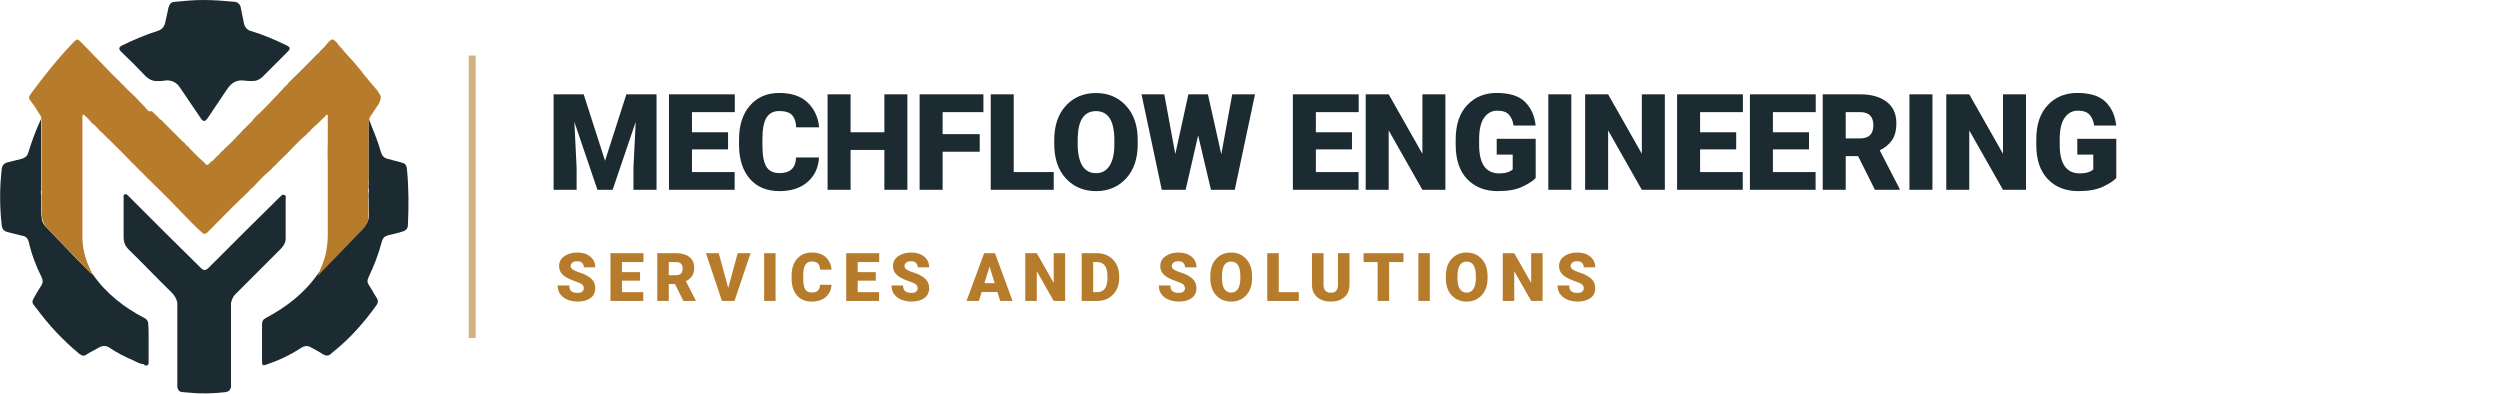
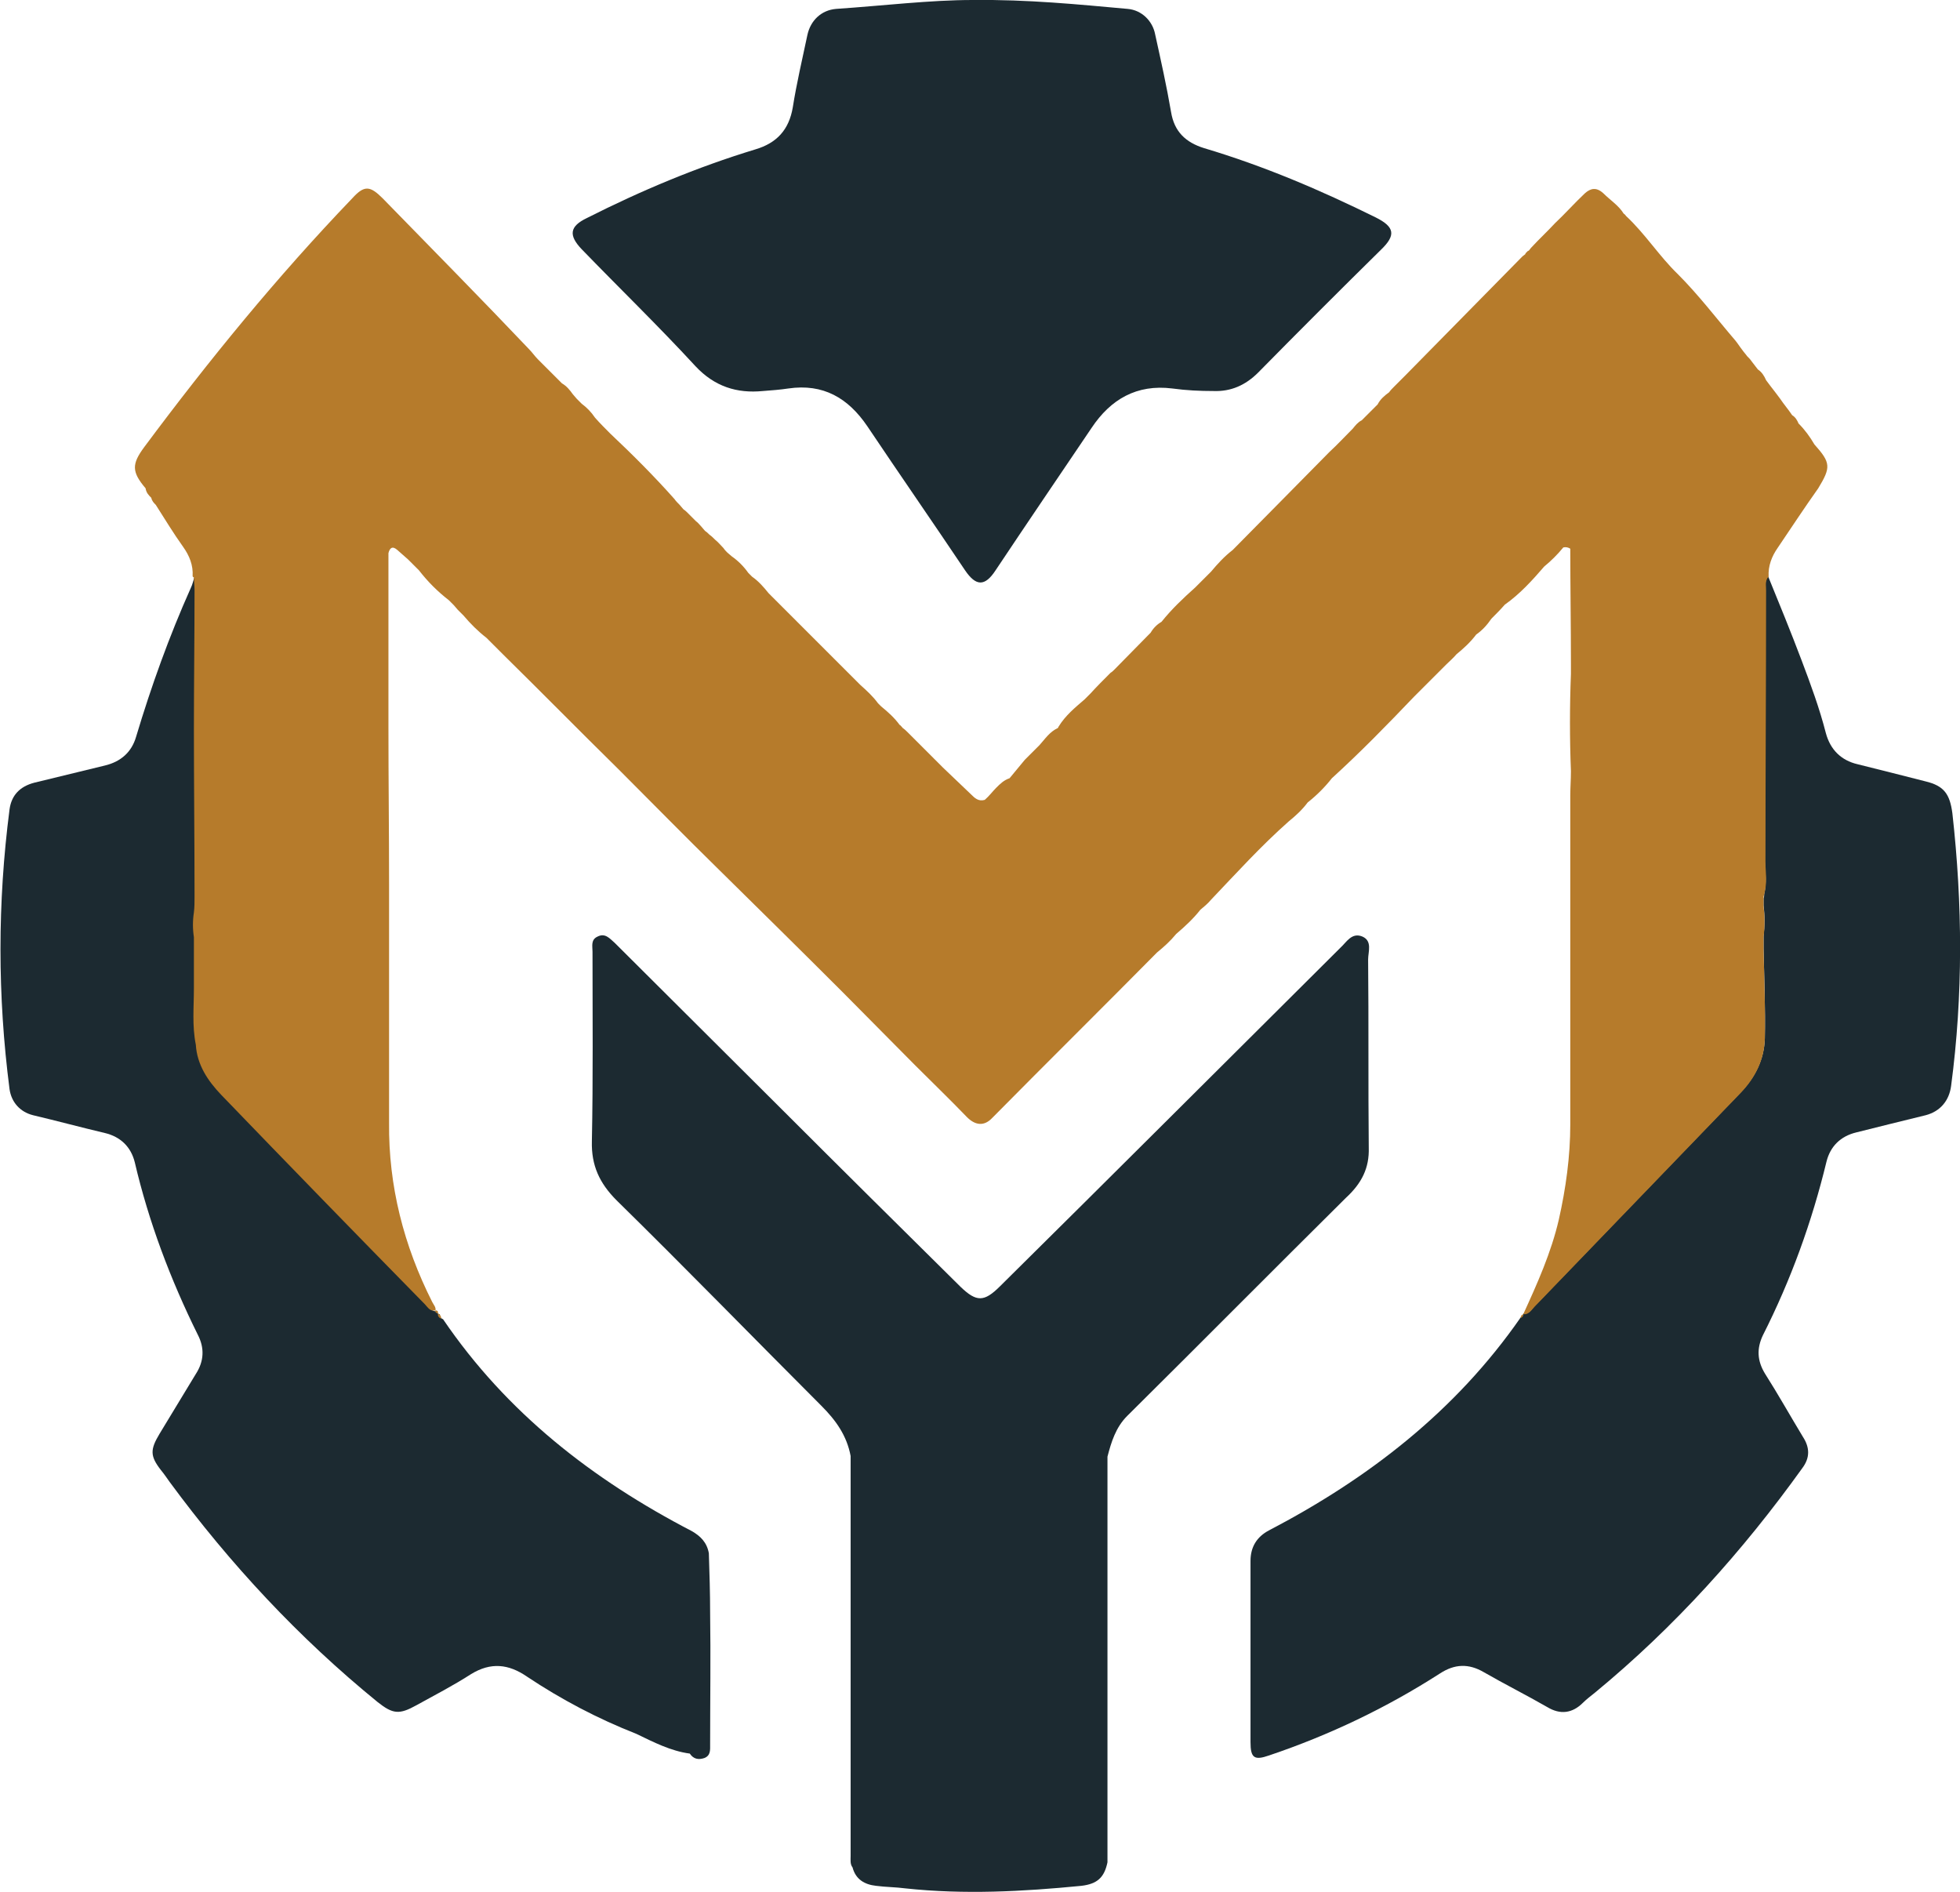
- <svg xmlns="http://www.w3.org/2000/svg" version="1.1" id="Layer_1" x="0px" y="0px" viewBox="0 0 540 85" style="enable-background:new 0 0 540 85;" xml:space="preserve">
+ <svg xmlns="http://www.w3.org/2000/svg" version="1.1" id="Layer_1" x="0px" y="0px" viewBox="0 0 308.3 297.5" style="enable-background:new 0 0 308.3 297.5;" xml:space="preserve">
  <style type="text/css">
- 	.st-dark{fill:#1C2A31;}
- 	.st-gold{fill:#B67B2B;}
- 	.st-line{fill:none;stroke:#B67B2B;stroke-width:1.5;stroke-miterlimit:10;opacity:0.6;}
+ 	.st0{fill:#1C2A31;}
+ 	.st1{fill:#B67B2B;}
</style>
-   <g transform="translate(0, 0)">
+   <g>
    <g>
-       <path class="st-dark" d="M61.7,51.5c0-2.8,0-5.6,0-8.4c0-0.4,0.2-0.8-0.3-1s-0.7,0.3-1,0.5c-5.1,5-10.2,10.1-15.3,15.2    c-0.7,0.7-1.1,0.7-1.8,0c-2.7-2.7-5.4-5.3-8.1-8c-2.5-2.5-5-5-7.5-7.5c-0.2-0.2-0.4-0.5-0.8-0.3c-0.3,0.1-0.2,0.4-0.2,0.7    c0,2.8,0,5.7,0,8.5c0,1.1,0.3,1.9,1.1,2.7c3.1,3,6.1,6.2,9.2,9.2c0.6,0.6,1.1,1.3,1.3,2.3c0,6,0,12,0,18c0,0.2,0,0.4,0.1,0.5    c0.1,0.5,0.5,0.8,1.1,0.8c0.4,0,0.9,0.1,1.3,0.1c2.6,0.3,5.3,0.2,7.9-0.1c0.7-0.1,1-0.4,1.2-1.1c0-6.1,0-12.1,0-18.2    c0.2-0.7,0.4-1.3,0.9-1.8c3.3-3.3,6.5-6.5,9.8-9.8C61.3,53.1,61.7,52.4,61.7,51.5z" />
-       <path class="st-dark" d="M87.9,36.5c-0.1-0.9-0.4-1.2-1.2-1.4c-1-0.3-2-0.5-3-0.8c-0.8-0.2-1.2-0.7-1.4-1.4c-0.3-1.1-0.7-2.2-1.1-3.3    c-0.5-1.3-1-2.5-1.5-3.8c-0.2,0.2-0.1,0.4-0.1,0.6c0,4.1,0,8.1,0,12.2c0,0.5,0.1,1,0,1.5c0,0.1,0,0.1,0,0.2c0,0.1,0,0.2,0,0.3    c0.1,0.5,0.1,0.9,0,1.4c0,0.2,0,0.4,0,0.5c0,1.3,0.1,2.7,0.1,4c0,0.9-0.4,1.8-1.1,2.4c-3.1,3.2-6.2,6.4-9.3,9.6    c-0.1,0.1-0.3,0.4-0.5,0.4c0,0.1,0,0.1-0.1,0.2c-2.9,4.2-6.8,7.2-11.3,9.6c-0.6,0.3-0.8,0.7-0.8,1.4c0,2.7,0,5.4,0,8.1    c0,0.7,0.2,0.8,0.8,0.6c2.7-0.9,5.3-2.1,7.7-3.7c0.7-0.4,1.3-0.5,2-0.1c0.9,0.5,1.9,1,2.8,1.6c0.6,0.3,1.1,0.3,1.6-0.2    c0.2-0.2,0.4-0.3,0.6-0.5c3.6-2.9,6.6-6.3,9.3-10.1c0.3-0.5,0.3-0.9,0-1.4c-0.6-0.9-1.1-1.9-1.7-2.8c-0.4-0.6-0.4-1.1-0.1-1.7    c1.2-2.5,2.2-5.1,2.9-7.8c0.2-0.7,0.6-1.1,1.4-1.3c1-0.2,2.1-0.5,3.1-0.8c0.7-0.2,1.1-0.7,1.1-1.3C88.3,44.7,88.3,40.6,87.9,36.5z" />
-       <path class="st-dark" d="M31.4,16.4c0.9,0.9,1.8,1.2,3,1.1c0.4,0,0.8,0,1.1-0.1c1.6-0.2,2.7,0.4,3.5,1.7c1.5,2.2,2.9,4.3,4.4,6.5    c0.5,0.7,0.9,0.7,1.4,0c1.4-2.1,2.9-4.3,4.3-6.4c0.9-1.3,2-2,3.6-1.8c0.6,0.1,1.2,0.1,1.9,0.1c0.8,0,1.4-0.3,2-0.8    c1.8-1.8,3.7-3.7,5.5-5.5c0.7-0.7,0.6-1-0.2-1.4c-2.5-1.2-5-2.3-7.7-3.1c-0.8-0.2-1.3-0.8-1.5-1.6c-0.2-1.2-0.5-2.3-0.7-3.5    c-0.1-0.6-0.6-1.1-1.2-1.2c-2.2-0.2-4.5-0.4-7-0.4c-1.9,0-4,0.2-6.1,0.4c-0.7,0-1.1,0.5-1.3,1.2c-0.2,1.1-0.5,2.2-0.7,3.2    S35,6.4,34,6.7c-2.6,0.8-5.1,1.9-7.6,3.1c-0.8,0.4-0.8,0.8-0.2,1.4C28,12.9,29.8,14.7,31.4,16.4z" />
-       <path class="st-dark" d="M32.1,72.4c0-0.9,0-1.8-0.1-2.7c-0.1-0.5-0.4-0.8-0.8-1c-4.4-2.3-8.3-5.3-11.2-9.5c-0.1,0-0.2-0.1-0.2-0.2    c-0.1,0-0.1,0-0.1-0.1c-0.3,0.1-0.3-0.2-0.5-0.3c-3.1-3.1-6.1-6.3-9.1-9.4C9.5,48.6,9,47.9,9,46.9c-0.2-0.8-0.1-1.7-0.1-2.5    c0-0.1,0-0.2,0-0.3c0-0.7,0-1.4,0-2c-0.1-0.4-0.1-0.7,0-1.1c0-0.2,0-0.5,0-0.7c0-2.5,0-5,0-7.5c0-2.1,0-4.2,0-6.3    c0-0.2,0-0.4,0-0.6c0,0-0.1,0-0.1-0.1c-0.1,0.2-0.1,0.4-0.2,0.5c-1,2.2-1.8,4.4-2.5,6.7c-0.2,0.7-0.7,1.1-1.4,1.3    c-1.1,0.3-2.1,0.5-3.2,0.8c-0.6,0.2-1,0.6-1.1,1.2c-0.5,4.2-0.5,8.4,0,12.6c0.1,0.6,0.5,1,1.1,1.2c1.1,0.3,2.1,0.5,3.2,0.8    C5.6,51,6,51.5,6.2,52.2c0.6,2.7,1.6,5.3,2.8,7.7c0.3,0.6,0.3,1.2-0.1,1.8c-0.6,0.9-1.1,1.8-1.6,2.7c-0.4,0.7-0.4,1,0.1,1.6    c0.1,0.2,0.3,0.4,0.4,0.5c2.7,3.7,5.8,7,9.3,9.9c0.7,0.5,1,0.6,1.7,0.1c0.8-0.5,1.7-0.9,2.5-1.4c0.9-0.5,1.7-0.5,2.5,0.1    c1.5,1,3.2,1.9,4.9,2.6c0.8,0.4,1.5,0.8,2.4,0.9l0,0c0.2,0.3,0.4,0.3,0.7,0.2c0.3-0.1,0.3-0.4,0.3-0.6    C32.1,76.3,32.1,74.4,32.1,72.4z" />
+       <path class="st0" d="M215.3,180.5c-0.1-9.9,0-19.7-0.1-29.6c0-1.2,0.7-2.9-0.9-3.6c-1.7-0.7-2.5,0.9-3.5,1.8    c-17.8,17.7-35.6,35.5-53.5,53.2c-2.5,2.5-3.7,2.5-6.2,0.1c-9.4-9.3-18.8-18.6-28.2-28c-8.7-8.7-17.5-17.4-26.2-26.1    c-0.8-0.7-1.5-1.6-2.7-1c-1.1,0.5-0.8,1.5-0.8,2.4c0,9.9,0.1,19.9-0.1,29.8c-0.1,3.8,1.2,6.6,3.9,9.3    c10.9,10.7,21.5,21.6,32.2,32.3c2.3,2.3,4,4.7,4.6,7.9c0,21,0,41.9,0,62.9c0,0.6-0.1,1.3,0.3,1.8c0.5,1.9,1.9,2.7,3.7,2.9    c1.5,0.2,3.1,0.2,4.6,0.4c9.3,1,18.5,0.5,27.7-0.4c2.5-0.3,3.6-1.3,4.1-3.7c0-21.3,0-42.6,0-63.8c0.6-2.3,1.3-4.6,3.1-6.4    c11.5-11.4,22.9-22.9,34.4-34.3C214.2,186.1,215.4,183.7,215.3,180.5z" />
+       <path class="st0" d="M307.1,127.9c-0.4-3-1.3-4.3-4.2-5c-3.5-0.9-7.1-1.8-10.7-2.7c-2.6-0.6-4.3-2.3-5-4.9    c-1-3.9-2.4-7.7-3.8-11.4c-1.7-4.5-3.5-8.9-5.3-13.3c-0.6,0.7-0.3,1.5-0.4,2.2c0,14.2-0.1,28.5-0.1,42.7c0.1,1.7,0.3,3.4-0.1,5.1    c0,0.2,0,0.5-0.1,0.7c0,0.4,0,0.7,0,1.1c0.2,1.6,0.2,3.2,0,4.9c0,0.6,0,1.3,0,1.9c0.1,4.7,0.3,9.4,0.2,14.1    c-0.1,3.3-1.5,6.1-3.8,8.5c-10.8,11.2-21.6,22.4-32.4,33.6c-0.5,0.5-0.9,1.3-1.8,1.2c0,0.3-0.1,0.4-0.4,0.6    c-10.2,14.7-23.9,25.3-39.6,33.5c-1.9,1-2.9,2.6-2.9,4.8c0,9.5,0,19,0,28.5c0,2.5,0.6,2.9,2.9,2.1c9.5-3.2,18.5-7.5,26.9-12.9    c2.3-1.5,4.5-1.6,6.9-0.2c3.3,1.9,6.7,3.6,10,5.5c2,1.2,3.9,1,5.6-0.7c0.6-0.6,1.3-1.1,1.9-1.6c12.5-10.3,23.2-22.2,32.6-35.3    c1.2-1.6,1.2-3.2,0.1-4.9c-2-3.3-3.9-6.7-6-10c-1.2-2-1.3-3.9-0.3-6c4.4-8.7,7.7-17.8,10-27.3c0.6-2.4,2.2-4,4.7-4.6    c3.6-0.9,7.2-1.8,10.9-2.7c2.3-0.6,3.7-2.3,4-4.6C308.8,156.5,308.7,142.2,307.1,127.9z" />
+       <path class="st0" d="M239.6,206.6C239.6,206.6,239.6,206.6,239.6,206.6C239.6,206.6,239.6,206.6,239.6,206.6L239.6,206.6z" />
+       <polygon class="st0" points="68.8,206.2 68.8,206.2 68.8,206.2   " />
+       <path class="st0" d="M69.1,206.6C69.1,206.6,69.1,206.6,69.1,206.6C69.1,206.6,69.1,206.6,69.1,206.6    C69.1,206.6,69.1,206.6,69.1,206.6z" />
+       <path class="st0" d="M109.4,57.6c3,3.2,6.5,4.3,10.6,3.9c1.3-0.1,2.7-0.2,4-0.4c5.5-0.8,9.4,1.5,12.4,5.9    c5.1,7.6,10.3,15.1,15.4,22.7c1.7,2.5,3.1,2.6,4.8,0c5-7.5,10.1-15,15.1-22.4c3-4.5,7.1-6.9,12.7-6.2c2.2,0.3,4.3,0.4,6.5,0.4    c2.7,0.1,5-0.9,7-2.9c6.4-6.5,12.8-12.9,19.3-19.3c2.4-2.3,2.2-3.6-0.8-5.1c-8.7-4.3-17.6-8.1-27-10.9c-2.9-0.9-4.7-2.6-5.2-5.7    c-0.7-4.1-1.6-8.1-2.5-12.2c-0.4-2.1-2.1-3.8-4.3-4C169.6,0.7,161.7-0.1,153,0c-6.7,0-14.1,0.9-21.5,1.4c-2.3,0.2-4,1.8-4.5,4.1    c-0.8,3.8-1.7,7.6-2.3,11.4c-0.6,3.5-2.5,5.6-5.9,6.6c-9.2,2.8-18,6.5-26.5,10.8c-2.7,1.3-2.9,2.7-0.8,4.9    C97.4,45.3,103.6,51.3,109.4,57.6z" />
+       <path class="st0" d="M111.7,253.7c0-3.1-0.1-6.3-0.2-9.4c-0.3-1.7-1.3-2.7-2.7-3.5c-15.6-8.1-29.1-18.6-39.1-33.3    c-0.4-0.2-0.6-0.4-0.5-0.8c-0.3,0-0.5-0.2-0.4-0.5c-0.9,0.2-1.2-0.6-1.7-1c-10.7-11-21.4-21.9-32-32.9c-2.1-2.2-3.7-4.7-4-7.9    c-0.6-2.9-0.3-5.9-0.3-8.9c0-0.3,0-0.6,0-0.9c0-2.4,0-4.8,0-7.1c-0.2-1.3-0.2-2.6,0-3.9c0-0.8,0-1.7,0.1-2.5    c0-8.8-0.1-17.5-0.1-26.3c0-7.3,0-14.6,0.1-21.9c0-0.7-0.1-1.3-0.1-2c-0.1,0-0.2-0.1-0.2-0.2c-0.2,0.6-0.3,1.2-0.6,1.8    c-3.4,7.6-6.2,15.4-8.6,23.4c-0.7,2.4-2.4,3.9-4.9,4.5c-3.7,0.9-7.4,1.8-11.1,2.7c-2.3,0.6-3.6,2-3.9,4.2c-1.9,14.7-1.9,29.3,0,44    c0.3,2.1,1.7,3.6,3.7,4.1c3.8,0.9,7.5,1.9,11.3,2.8c2.5,0.6,4.1,2.2,4.7,4.6c2.2,9.4,5.6,18.4,9.9,27.1c1.1,2.1,1,4.2-0.3,6.2    c-1.9,3.1-3.8,6.3-5.7,9.4c-1.5,2.5-1.5,3.5,0.2,5.7c0.5,0.6,0.9,1.2,1.4,1.9c9.5,12.9,20.3,24.5,32.7,34.6c2.4,1.9,3.4,2,6.1,0.5    c2.9-1.6,5.8-3.1,8.6-4.9c3.1-1.9,5.9-1.6,8.8,0.4c5.4,3.6,11.1,6.6,17.2,9c2.7,1.3,5.4,2.7,8.4,3.1c0,0,0,0,0,0    c0.6,0.9,1.4,1,2.3,0.7c1-0.4,0.9-1.3,0.9-2.1C111.7,267.4,111.8,260.5,111.7,253.7z" />
    </g>
-     <path class="st-gold" d="M81.7,19.9c-0.2-0.4-0.4-0.7-0.7-0.9c-0.1-0.1-0.1-0.3-0.3-0.4c-0.2-0.2-0.4-0.5-0.6-0.7   c-0.1-0.1-0.1-0.1-0.2-0.2s-0.2-0.3-0.3-0.4c-0.1-0.1-0.1-0.2-0.2-0.2c-0.1-0.2-0.2-0.4-0.4-0.5c-0.1-0.1-0.2-0.2-0.3-0.4   c-0.1-0.1-0.1-0.2-0.2-0.2c-0.1-0.1-0.1-0.2-0.2-0.3s-0.2-0.3-0.3-0.4c-0.9-1-1.7-2.1-2.6-3c-0.8-0.8-1.5-1.8-2.3-2.6L73,9.6   c-0.1-0.4-0.5-0.6-0.8-0.9s-0.6-0.2-0.8,0c-0.5,0.4-0.9,0.9-1.3,1.4l0,0l0,0c-0.4,0.4-0.7,0.7-1.1,1.1c0,0.1-0.1,0.1-0.1,0.2l0,0   l-0.1,0.1l0,0c-0.1,0-0.1,0.1-0.2,0.1c-1.8,1.8-3.5,3.6-5.3,5.3c-0.1,0.1-0.2,0.2-0.2,0.2c-0.1,0.1-0.2,0.2-0.2,0.2   c-0.1,0.1-0.2,0.2-0.2,0.2c-0.2,0.2-0.4,0.3-0.5,0.6l0,0l-0.1,0.1L62,18.3l-0.1,0.1l-0.1,0.1l-0.1,0.1l-0.1,0.1l0,0   c-0.2,0.1-0.3,0.2-0.4,0.4c-0.3,0.4-0.7,0.7-1,1.1c-0.7,0.7-1.4,1.4-2,2.1c-0.8,0.8-1.5,1.5-2.3,2.3c-0.4,0.3-0.7,0.6-1,1   c-0.1,0.1-0.2,0.2-0.2,0.2c-0.1,0.1-0.2,0.2-0.2,0.3c-0.1,0.1-0.2,0.2-0.2,0.2l0,0c-0.5,0.5-1,1-1.5,1.5c-0.2,0.1-0.4,0.3-0.5,0.5   c-0.5,0.6-1.1,1.1-1.6,1.7c-0.1,0.1-0.1,0.1-0.2,0.2c-0.3,0.3-0.6,0.6-0.9,0.9c-0.1,0.1-0.2,0.2-0.2,0.2c-0.4,0.4-0.9,0.7-1.2,1.2   l0,0c-0.4,0.2-0.6,0.5-0.8,0.8c-0.2,0.2-0.4,0.4-0.7,0.6c-0.2,0.3-0.5,0.5-0.7,0.8c-0.3,0.1-0.4,0.2-0.6,0.4   c-0.2,0.2-0.3,0.4-0.5,0.5c-0.3,0.1-0.5-0.1-0.6-0.3c-0.4-0.4-0.8-0.8-1.3-1.2c-0.5-0.5-1-1-1.6-1.6c-0.1-0.1-0.1-0.1-0.2-0.2   l-0.1-0.1c-0.2-0.3-0.5-0.6-0.8-0.8l-0.1-0.1c-0.2-0.3-0.5-0.6-0.8-0.8c-0.1-0.1-0.1-0.1-0.2-0.2l-0.8-0.8   c-0.1-0.1-0.1-0.1-0.2-0.2c-0.8-0.8-1.7-1.7-2.5-2.5c-0.1-0.1-0.3-0.3-0.4-0.4c-0.2-0.3-0.5-0.5-0.8-0.7c-0.1-0.1-0.1-0.1-0.2-0.2   c-0.2-0.3-0.5-0.5-0.7-0.7c-0.1-0.1-0.1-0.1-0.2-0.2l0,0c-0.1-0.1-0.1-0.1-0.2-0.2c-0.1-0.1-0.2-0.2-0.4-0.4c-0.5,0.1-0.6,0-0.7,0   c-0.1-0.1-0.1-0.1-0.2-0.2s-0.1-0.1-0.2-0.2s-0.2-0.2-0.2-0.2L31.2,23c-0.1-0.1-0.1-0.1-0.2-0.2s-0.1-0.1-0.2-0.2s-0.2-0.2-0.2-0.2   c-0.9-1-1.9-2-2.9-2.9c-0.2-0.2-0.5-0.5-0.7-0.7s-0.4-0.5-0.6-0.6l0,0l-0.1-0.1l0,0L26.2,18l0,0c-0.1-0.1-0.1-0.1-0.2-0.2   c-0.1-0.2-0.3-0.4-0.5-0.5c-0.4-0.4-0.7-0.7-1.1-1.1c-0.1-0.1-0.3-0.3-0.4-0.4c-2.2-2.3-4.4-4.5-6.6-6.8c-0.6-0.6-0.8-0.6-1.4,0   c-3.4,3.5-6.4,7.3-9.3,11.2C6.1,21,6.1,21.3,6.8,22c0,0.2,0.1,0.3,0.3,0.4c0,0.1,0.1,0.2,0.2,0.3c0.4,0.6,0.8,1.3,1.2,1.9   C8.8,25,9,25.4,8.9,25.9c0,0,0,0.1,0.1,0.1c0,0.2,0,0.4,0,0.6c0,2.1,0,4.2,0,6.3c0,2.5,0,5,0,7.5c0,0.2,0,0.5,0,0.7   c0,0.4,0,0.7,0,1.1c0,0.7,0,1.4,0,2c0,0.1,0,0.2,0,0.3c0,0.8-0.1,1.7,0.1,2.5c0.1,0.9,0.5,1.6,1.1,2.3c3,3.1,6.1,6.3,9.1,9.4   c0.1,0.1,0.2,0.4,0.5,0.3c0,0.1,0,0.1,0.1,0.1c0,0.1,0,0.2,0.2,0.2c0-0.1-0.1-0.2-0.2-0.2c0-0.1,0-0.1-0.1-0.1   c0-0.2-0.1-0.3-0.1-0.4c-1.3-2.5-2-5.2-1.9-8.1c0-3.6,0-7.2,0-10.7c0-2.3,0-4.7,0-7c0-2.6,0-5.2,0-7.8c0.1-0.2,0.2-0.4,0.4-0.1   c0.2,0.1,0.3,0.3,0.5,0.4l0,0l0.1,0.1l0.1,0.1l0,0l0.1,0.1l0.1,0.1l0,0c0.4,0.5,0.8,1,1.3,1.3l0,0l0.1,0.1l0.1,0.1l0,0   c0.1,0.1,0.1,0.1,0.2,0.2l0.3,0.3c0.3,0.4,0.6,0.7,1,1c0.2,0.2,0.5,0.5,0.7,0.7c1.7,1.7,3.5,3.4,5.2,5.2l0.1,0.1   c1.4,1.4,2.9,2.9,4.3,4.3c1.9,1.9,3.8,3.7,5.6,5.6c1.1,1.1,2.1,2.2,3.2,3.3c0.8,0.8,1.6,1.6,2.4,2.3c0.4,0.4,0.8,0.4,1.2,0   c2.5-2.5,4.9-5,7.4-7.4c0.3-0.2,0.6-0.5,0.8-0.8c0.4-0.3,0.8-0.7,1.1-1.1c0.2-0.1,0.3-0.3,0.5-0.4c1.1-1.2,2.2-2.4,3.5-3.5   c0.3-0.2,0.6-0.5,0.8-0.8c0.4-0.3,0.8-0.7,1.1-1.1c1.3-1.2,2.5-2.4,3.7-3.7c0.1-0.1,0.2-0.2,0.3-0.3c0.4-0.4,0.7-0.7,1.1-1.1   c0.2-0.1,0.3-0.3,0.5-0.4c0.3-0.3,0.6-0.5,0.9-0.9c0.3-0.2,0.5-0.4,0.7-0.7c0.2-0.2,0.4-0.4,0.6-0.6c0.7-0.5,1.2-1.1,1.8-1.7   c0.3-0.2,0.6-0.5,0.9-0.9c0.1,0,0.2,0,0.3,0c0,1.7,0,3.4,0,5.2c0,0.2,0,0.3,0,0.5c0,1.5-0.1,2.9,0,4.4c0,0.4,0,0.7,0,1.1   c0,4.9,0,9.8,0,14.8c0,1.5-0.2,2.9-0.5,4.3c-0.4,1.5-1,2.9-1.6,4.3c-0.1,0-0.1,0.1-0.1,0.2c0.1,0,0.1-0.1,0.1-0.2   c0.3,0,0.4-0.2,0.5-0.4c3.1-3.2,6.2-6.4,9.3-9.6c0.6-0.7,1.1-1.5,1.1-2.4c0-1.3,0-2.7-0.1-4c0-0.2,0-0.4,0-0.5   c0.1-0.5,0.1-0.9,0-1.4c0-0.1,0-0.2,0-0.3s0-0.1,0-0.2c0.1-0.2,0.1-0.5,0.1-0.7c0-0.3,0-0.5,0-0.8c0-4.1,0-8.1,0-12.2   c0-0.2-0.1-0.4,0.1-0.6c0-0.5,0.1-0.9,0.4-1.3c0.6-0.9,1.2-1.8,1.8-2.7C82.4,21,82.4,20.8,81.7,19.9z M20.9,16.2   C21,16.1,21,16.1,20.9,16.2C21,16.1,21,16.1,20.9,16.2C21,16.1,21,16.1,20.9,16.2z M65.6,19.6L65.6,19.6L65.6,19.6L65.6,19.6z" />
+     <path class="st1" d="M285.4,69.9c-0.7-1.2-1.5-2.3-2.5-3.3c-0.2-0.5-0.5-1-1-1.3c-0.6-0.9-1.3-1.7-1.9-2.6   c-0.2-0.3-0.4-0.5-0.6-0.8c-0.3-0.4-0.7-0.9-1-1.3c-0.2-0.3-0.4-0.5-0.6-0.8c-0.3-0.7-0.7-1.3-1.3-1.7c-0.3-0.4-0.7-0.9-1-1.3   c-0.2-0.3-0.4-0.5-0.7-0.8c-0.2-0.3-0.5-0.6-0.7-0.9c-0.4-0.5-0.7-1-1.1-1.5c-3-3.5-5.8-7.2-9.1-10.5c-2.9-2.8-5.1-6.3-8.1-9.1   c-0.1-0.1-0.2-0.3-0.4-0.4c-0.8-1.3-2.1-2.1-3.2-3.2c-1.1-1-2-0.8-2.9,0c-1.6,1.5-3.1,3.2-4.7,4.7l0.1,0.1l-0.1-0.1   c-1.2,1.3-2.5,2.5-3.7,3.8c-0.2,0.2-0.3,0.4-0.5,0.6l0-0.1l-0.5,0.5l0.1,0c-0.2,0.2-0.4,0.3-0.6,0.5c-6.1,6.2-12.3,12.5-18.4,18.7   c-0.3,0.3-0.5,0.5-0.8,0.8c-0.3,0.3-0.6,0.6-0.9,0.9c-0.3,0.3-0.6,0.6-0.8,0.9c-0.7,0.5-1.4,1.1-1.8,1.9c0,0,0,0,0,0   c-0.1,0.1-0.3,0.3-0.4,0.4c-0.1,0.1-0.3,0.3-0.4,0.4c-0.1,0.1-0.3,0.3-0.4,0.4c-0.1,0.1-0.3,0.3-0.4,0.4c-0.1,0.1-0.3,0.3-0.4,0.4   c-0.2,0.2-0.3,0.3-0.5,0.5v0c-0.6,0.3-1,0.8-1.4,1.3c-1.2,1.2-2.4,2.5-3.7,3.7c-2.4,2.4-4.8,4.9-7.2,7.3c-2.7,2.7-5.3,5.4-8,8.1   c-1.3,1-2.4,2.2-3.4,3.4c-0.3,0.3-0.5,0.5-0.8,0.8c-0.3,0.3-0.6,0.6-0.9,0.9c-0.3,0.3-0.5,0.5-0.8,0.8l0,0   c-1.9,1.7-3.7,3.4-5.3,5.4c-0.7,0.4-1.3,1-1.7,1.7c-1.9,1.9-3.8,3.9-5.7,5.8c-0.2,0.2-0.4,0.4-0.6,0.5c-1.1,1.1-2.2,2.2-3.2,3.3   c-0.3,0.3-0.6,0.6-0.9,0.9c-1.5,1.3-3,2.5-4.1,4.3c0,0-0.1,0.2-0.1,0.2c-1.3,0.6-2,1.7-2.9,2.7c-0.8,0.8-1.5,1.5-2.3,2.3   c-0.8,1-1.6,1.9-2.4,2.9c-0.9,0.3-1.5,0.9-2.1,1.5c-0.6,0.6-1.1,1.3-1.8,1.9c-1,0.3-1.6-0.3-2.2-0.9c-1.5-1.4-2.9-2.8-4.4-4.2   c-1.8-1.8-3.7-3.7-5.5-5.5c-0.2-0.2-0.5-0.5-0.8-0.7c-0.2-0.2-0.3-0.4-0.5-0.5c-0.8-1.1-1.8-2-2.9-2.9c-0.2-0.2-0.3-0.3-0.5-0.5   c-0.8-1.1-1.8-2-2.8-2.9c-0.2-0.2-0.4-0.4-0.6-0.6l-2.8-2.8c-0.2-0.2-0.4-0.4-0.6-0.6c-3-3-5.9-5.9-8.9-8.9c-0.5-0.5-1-1-1.5-1.5   c-0.8-1-1.6-1.9-2.6-2.6c-0.2-0.2-0.4-0.4-0.6-0.6c-0.7-1-1.6-1.9-2.6-2.6c-0.2-0.2-0.5-0.4-0.7-0.6l0,0c-0.2-0.2-0.4-0.4-0.6-0.7   c-0.4-0.4-0.8-0.9-1.3-1.3c-0.3-0.3-0.6-0.6-0.9-0.8c-0.2-0.2-0.4-0.4-0.7-0.6c-0.2-0.2-0.4-0.5-0.6-0.7c-0.3-0.3-0.5-0.6-0.8-0.8   l-1.3-1.3c-0.2-0.2-0.4-0.4-0.7-0.6c-0.2-0.2-0.4-0.5-0.6-0.7c-0.3-0.3-0.6-0.6-0.8-0.9c-3.2-3.6-6.6-7-10.1-10.3   c-0.8-0.8-1.6-1.6-2.4-2.5c-0.6-0.9-1.3-1.6-2.1-2.2l0,0c-0.1-0.1-0.3-0.3-0.4-0.4c0,0,0,0,0,0c-0.1-0.1-0.3-0.3-0.4-0.4   c0,0,0,0,0,0c-0.2-0.2-0.4-0.5-0.6-0.7c-0.5-0.7-1-1.3-1.7-1.7c-1.3-1.3-2.5-2.5-3.8-3.8c-0.5-0.5-0.9-1.1-1.4-1.6   C75.7,47,67.9,39.1,60.2,31.2c-2-2-2.9-2.1-4.8,0C43.6,43.5,32.9,56.6,22.7,70.3c-2,2.7-2,3.9,0.2,6.5c0.1,0.7,0.5,1.1,0.9,1.5   c0.1,0.5,0.4,0.8,0.7,1.1c1.4,2.2,2.8,4.5,4.3,6.6c1,1.4,1.6,2.9,1.5,4.6c0,0.1,0.1,0.2,0.2,0.2c0,0.7,0.1,1.3,0.1,2   c0,7.3-0.1,14.6-0.1,21.9c0,8.8,0.1,17.5,0.1,26.3c0,0.8,0,1.7-0.1,2.5c-0.2,1.3-0.2,2.6,0,3.9c0,2.4,0,4.8,0,7.1   c0,0.3,0,0.6,0,0.9c0,3-0.3,5.9,0.3,8.9c0.2,3.2,1.9,5.7,4,7.9c10.6,11,21.3,22,32,32.9c0.5,0.5,0.8,1.2,1.7,1   c-0.1,0.3,0.1,0.4,0.4,0.5c-0.1,0.4,0.2,0.7,0.5,0.8c0-0.4-0.2-0.7-0.5-0.8c0-0.3,0-0.5-0.4-0.5c0.1-0.5-0.3-0.9-0.5-1.3   c-4.5-8.9-6.9-18.3-6.8-28.2c0-12.5,0-25.1,0-37.6c0-8.2-0.1-16.3-0.1-24.5c0-9.2,0-18.3,0-27.5c0.2-0.8,0.6-1.2,1.4-0.5   c0.6,0.5,1.1,1,1.7,1.5c0,0,0,0,0,0c0.1,0.1,0.3,0.3,0.4,0.4c0.1,0.1,0.3,0.3,0.4,0.4c0,0,0,0,0,0c0.1,0.1,0.3,0.3,0.4,0.4   c0.2,0.2,0.3,0.3,0.5,0.5h0c1.4,1.8,2.9,3.3,4.7,4.7c0,0,0,0,0,0c0.1,0.1,0.3,0.3,0.4,0.4c0.1,0.1,0.3,0.3,0.4,0.4c0,0,0,0,0,0   c0.2,0.2,0.4,0.5,0.6,0.7l0.9,0.9c1.1,1.3,2.3,2.5,3.6,3.5c0.9,0.9,1.7,1.7,2.6,2.6c6.1,6,12.1,12.1,18.2,18.1   c0.1,0.1,0.2,0.2,0.4,0.4c5,5,10,10.1,15.1,15.1c6.6,6.5,13.2,13,19.8,19.6c3.8,3.8,7.5,7.6,11.3,11.4c2.7,2.7,5.5,5.4,8.2,8.2   c1.3,1.3,2.7,1.5,4,0.1c8.6-8.7,17.3-17.3,25.9-26c1.1-0.9,2.1-1.8,3-2.9c1.4-1.2,2.7-2.4,3.8-3.8c0.6-0.5,1.2-1,1.7-1.6   c4-4.2,7.8-8.4,12.2-12.3c1.1-0.9,2.1-1.8,3-3c1.4-1.1,2.7-2.4,3.8-3.8c4.5-4.1,8.7-8.4,12.9-12.8c0.4-0.4,0.8-0.8,1.2-1.2   c1.3-1.3,2.6-2.6,3.9-3.9c0.5-0.5,1.1-1,1.6-1.6c1.1-0.9,2.2-1.9,3.1-3.1c1-0.7,1.7-1.5,2.4-2.5c0.7-0.7,1.4-1.4,2.1-2.2   c2.4-1.7,4.3-3.8,6.2-6c1.1-0.9,2.1-1.9,3-3c0.4-0.1,0.8,0,1.1,0.2c0,6,0.1,12.1,0.1,18.1c0,0.5,0,1.1,0,1.6   c-0.2,5.1-0.2,10.2,0,15.3c0,1.3-0.1,2.5-0.1,3.8c0,17.2,0,34.5,0,51.7c0,5.1-0.7,10.1-1.8,15c-1.2,5.2-3.4,10.1-5.6,14.9   c-0.3,0.1-0.4,0.3-0.4,0.6c0.2-0.1,0.4-0.2,0.4-0.6c0.9,0.1,1.3-0.7,1.8-1.2c10.8-11.2,21.6-22.4,32.4-33.6   c2.3-2.4,3.7-5.2,3.8-8.5c0.1-4.7-0.1-9.4-0.2-14.1c0-0.6,0-1.3,0-1.9c0.2-1.6,0.2-3.2,0-4.9c0-0.4,0-0.7,0-1.1   c0-0.2,0-0.5,0.1-0.7c0.2-0.8,0.3-1.6,0.3-2.4c0-0.9-0.1-1.8-0.1-2.7c0-14.2,0.1-28.5,0.1-42.7c0-0.8-0.2-1.6,0.4-2.2   c-0.1-1.7,0.5-3.2,1.4-4.5c2.1-3.1,4.2-6.3,6.4-9.4C288,73.5,288,72.8,285.4,69.9z M72.7,56.6c0-0.1,0.1-0.1,0.1-0.2c0,0,0,0,0,0   C72.7,56.4,72.7,56.5,72.7,56.6z M229,68.8C229,68.8,229,68.8,229,68.8C229,68.8,229,68.8,229,68.8C229.1,68.8,229,68.8,229,68.8z" />
  </g>
-   <line class="st-line" x1="102" y1="12" x2="102" y2="73" />
-   <text x="118" y="41" font-family="'Plus Jakarta Sans', -apple-system, BlinkMacSystemFont, 'Segoe UI', Roboto, sans-serif" font-weight="900" font-size="29" fill="#1C2A31" letter-spacing="-0.5">MECHFLOW ENGINEERING</text>
-   <text x="120" y="65" font-family="'Plus Jakarta Sans', -apple-system, BlinkMacSystemFont, 'Segoe UI', Roboto, sans-serif" font-weight="800" font-size="14.5" fill="#B67B2B" letter-spacing="2">SERVICES AND SOLUTIONS</text>
</svg>
